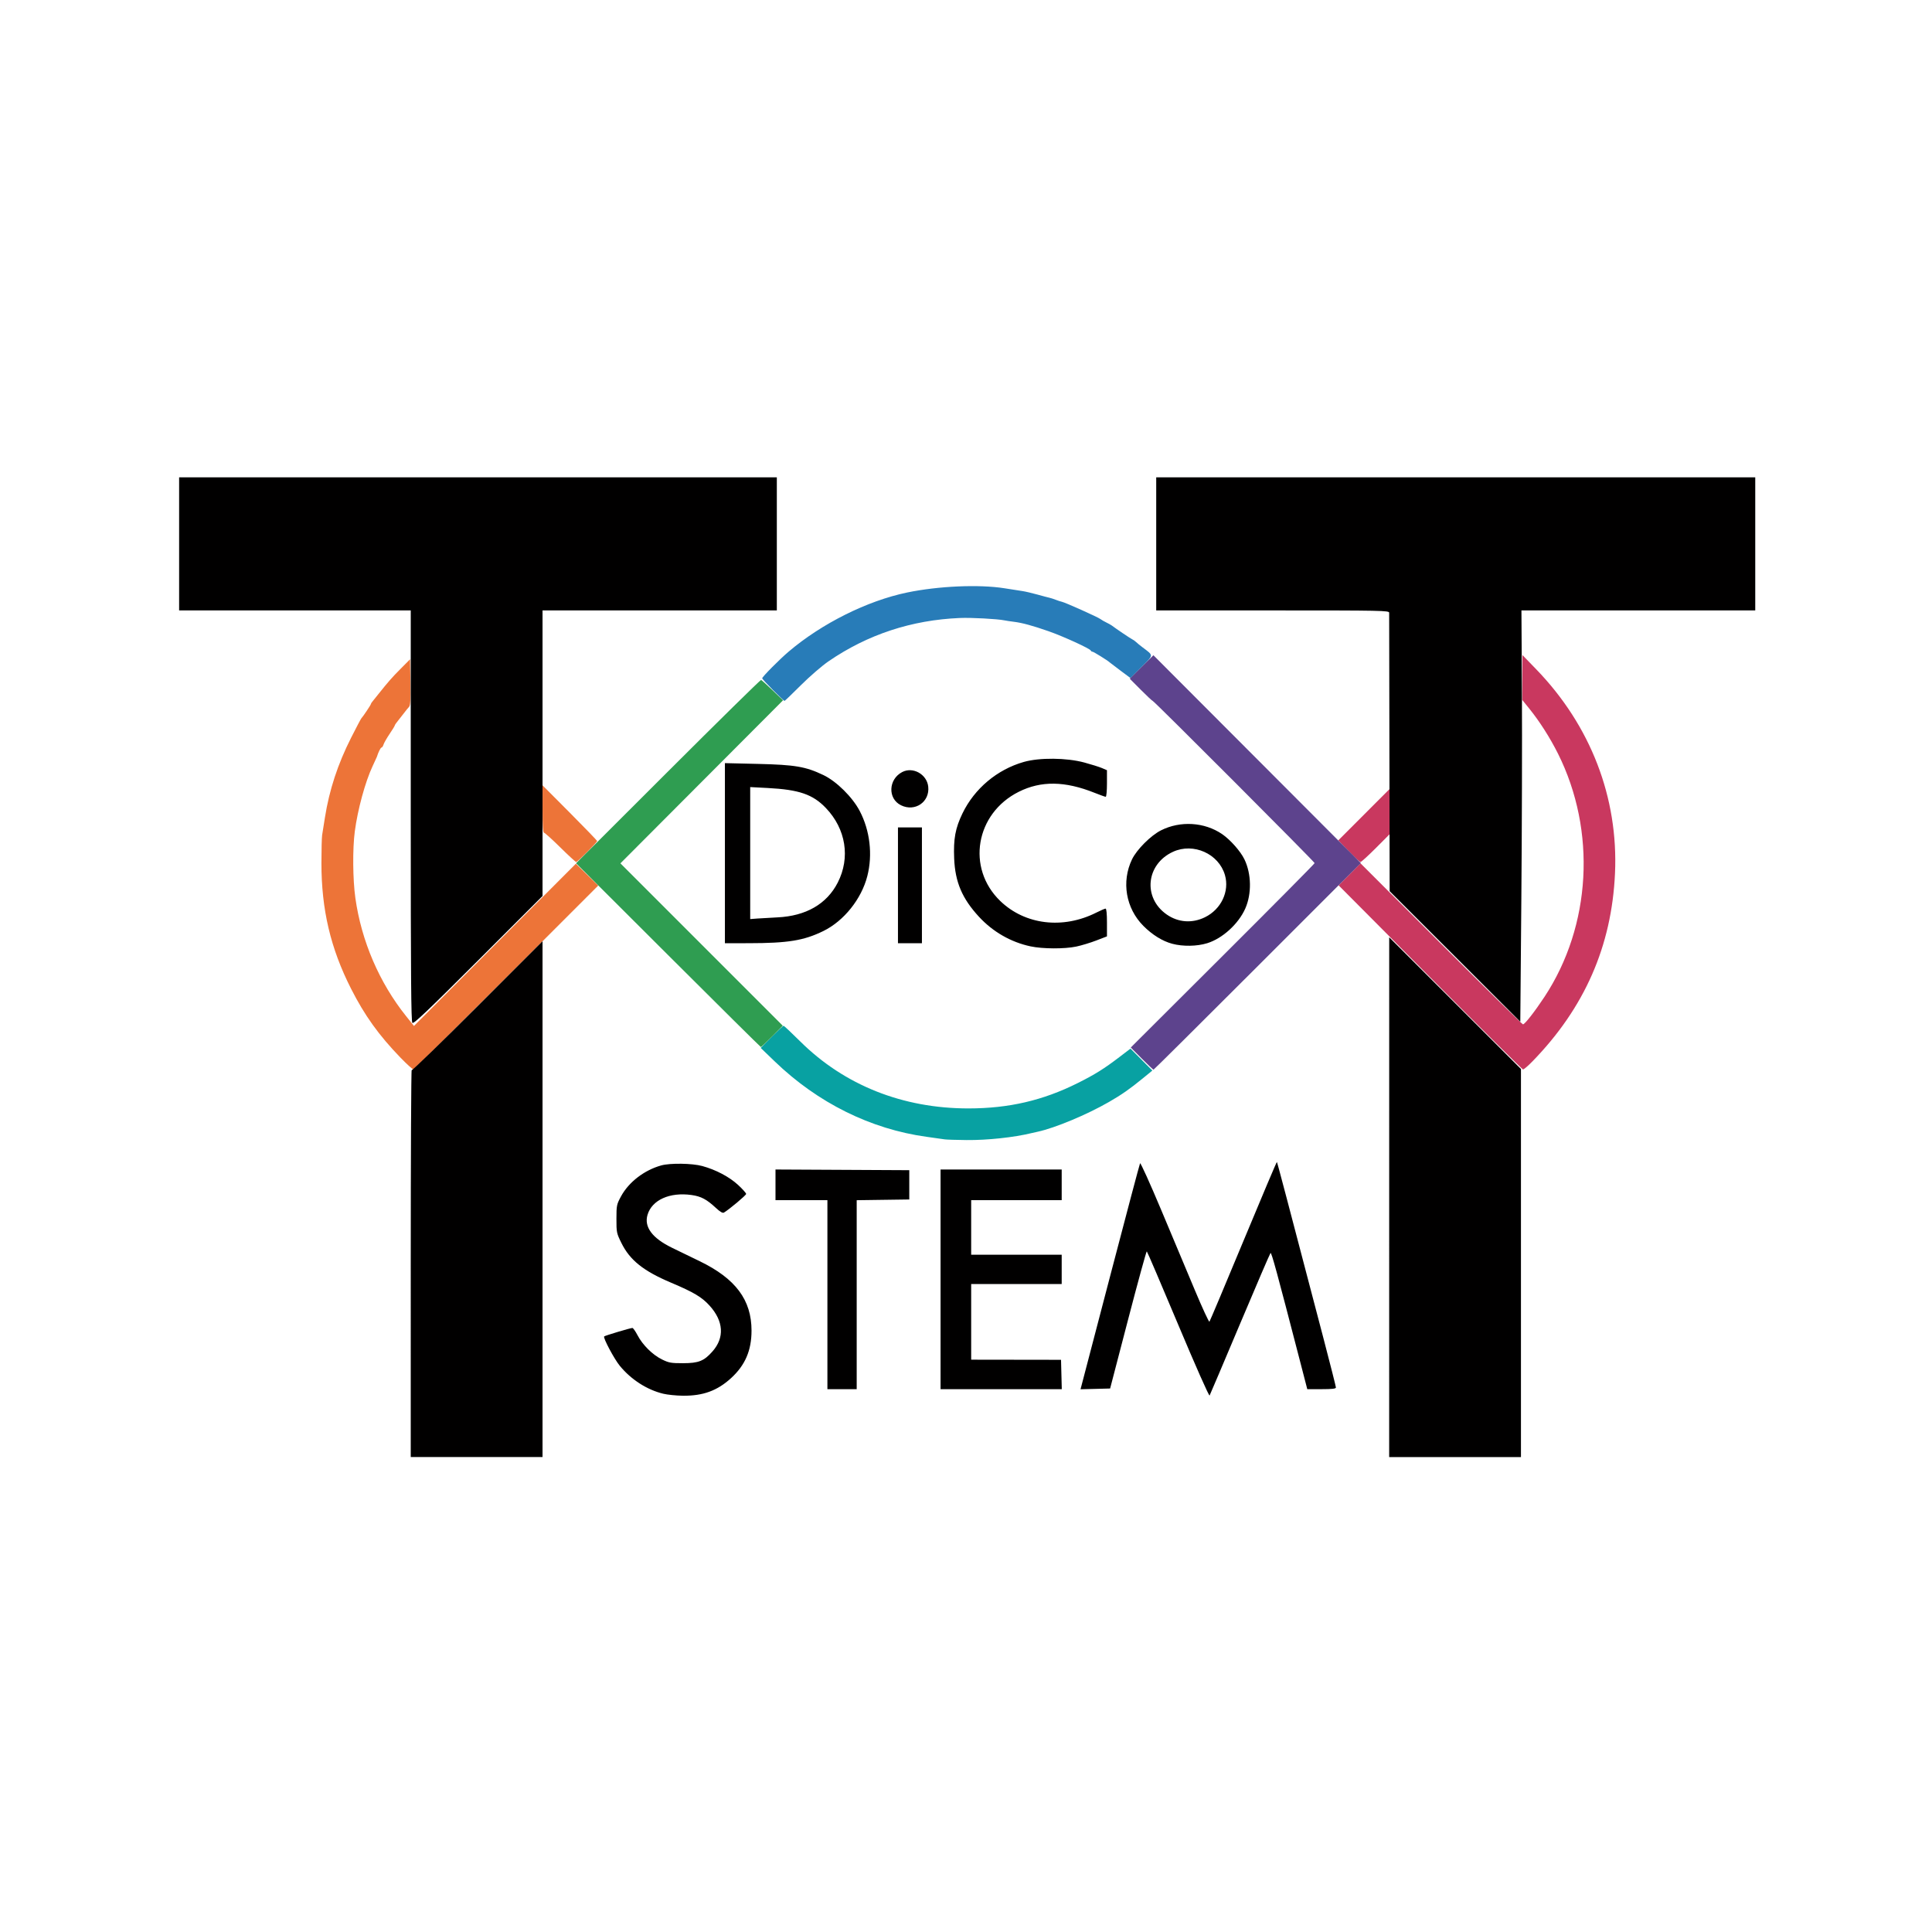
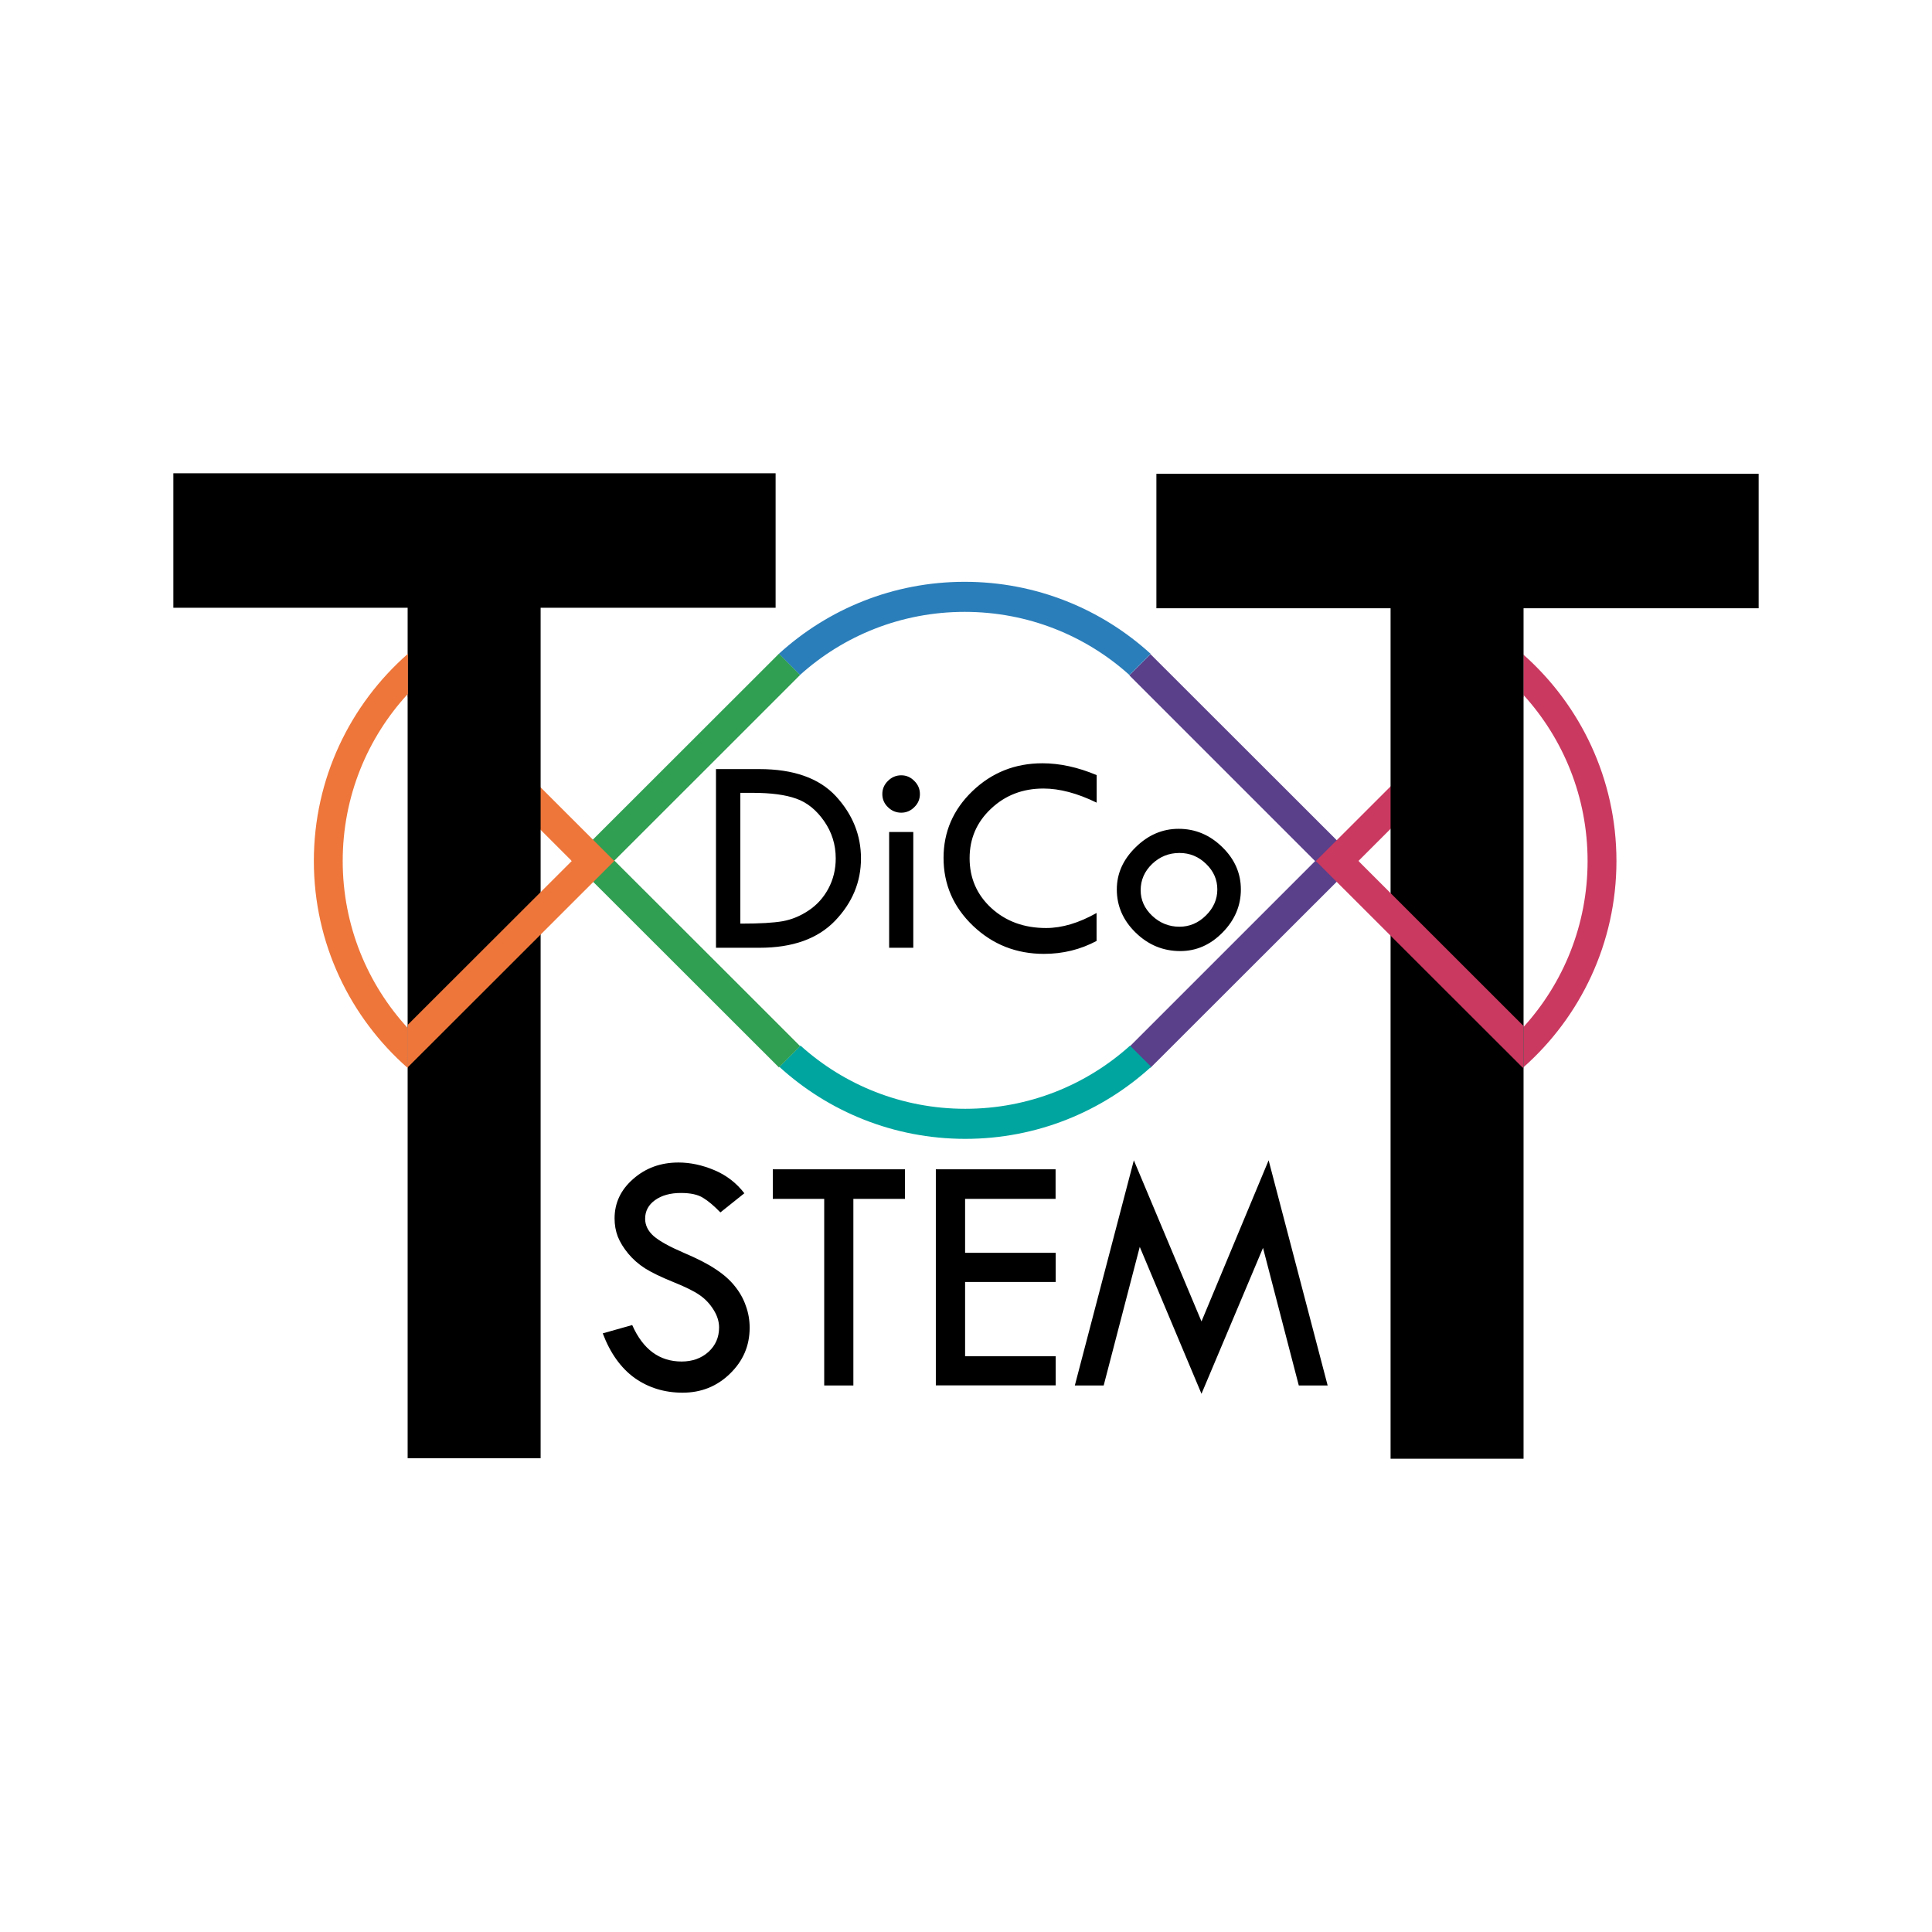
- <svg xmlns="http://www.w3.org/2000/svg" width="512mm" height="512mm" viewBox="-45 -45 512 512" version="1.1" id="svg1" xml:space="preserve">
-   <defs id="defs1" />
-   <g id="layer1" transform="translate(108.7438,68.79167)">
-     <g id="g1" style="display:inline">
-       <path style="display:inline;fill:#ed7438" d="m -47.658,166.443 c -5.723,-5.921 -9.454,-11.127 -13.045,-18.199 -5.441,-10.715 -7.864,-20.991 -7.859,-33.323 0.001,-3.442 0.085,-6.776 0.187,-7.408 0.101,-0.633 0.436,-2.738 0.745,-4.678 1.161,-7.307 3.401,-14.13 6.929,-21.108 1.39,-2.749 2.619,-5.077 2.731,-5.174 0.32,-0.276 2.498,-3.527 2.498,-3.729 0,-0.1 0.158,-0.373 0.35,-0.607 0.193,-0.234 0.92,-1.14 1.616,-2.014 2.715,-3.405 3.587,-4.398 5.971,-6.8 l 2.469,-2.487 0.097,6.072 c 0.072,4.551 -0.016,6.186 -0.353,6.528 -0.247,0.251 -0.846,0.986 -1.331,1.634 -0.485,0.647 -1.239,1.608 -1.676,2.135 -0.437,0.527 -0.794,1.056 -0.794,1.176 0,0.12 -0.616,1.129 -1.369,2.242 -0.753,1.113 -1.478,2.382 -1.611,2.818 -0.133,0.437 -0.375,0.794 -0.537,0.794 -0.233,0 -0.857,1.255 -1.228,2.469 -0.03,0.097 -0.54,1.208 -1.135,2.469 -1.939,4.113 -3.945,11.468 -4.715,17.286 -0.607,4.593 -0.539,12.754 0.148,17.639 1.605,11.413 6.341,22.44 13.461,31.337 l 2.069,2.586 21.455,-21.501 21.455,-21.501 2.962,2.896 2.962,2.896 -24.314,24.31 c -13.373,13.37 -24.461,24.358 -24.639,24.418 -0.179,0.06 -1.753,-1.369 -3.499,-3.175 z m 42.389,-55.671 c -2.159,-2.134 -4.099,-3.881 -4.311,-3.881 -0.264,0 -0.385,-1.975 -0.385,-6.281 v -6.281 l 7.232,7.262 c 3.978,3.994 7.232,7.371 7.232,7.504 0,0.353 -5.192,5.557 -5.544,5.557 -0.164,0 -2.064,-1.746 -4.224,-3.881 z" id="path7" />
-       <path style="display:inline;fill:#c9385f" d="m 225.252,145.203 -24.25,-24.368 2.902,-2.917 2.902,-2.917 21.356,21.345 c 11.746,11.74 21.511,21.338 21.702,21.328 0.494,-0.024 3.126,-3.392 5.696,-7.291 12.41,-18.822 13.808,-44.001 3.58,-64.449 -2.091,-4.18 -4.86,-8.53 -7.542,-11.85 l -1.918,-2.374 0.015,-5.958 0.015,-5.958 3.678,3.803 c 14.407,14.899 21.77,33.976 20.86,54.052 -0.873,19.277 -8.055,35.639 -21.871,49.83 -1.181,1.213 -2.31,2.179 -2.51,2.147 -0.2,-0.032 -11.276,-11.023 -24.613,-24.425 z m -21.57,-33.42 -2.762,-2.87 6.828,-6.836 6.828,-6.836 0.097,5.898 0.097,5.898 -3.795,3.807 c -2.087,2.094 -3.961,3.807 -4.164,3.807 -0.203,0 -1.611,-1.291 -3.13,-2.87 z" id="path6" />
-       <path style="display:inline;fill:#287cb8" d="m 51.116,69.089 c -1.581,-1.583 -2.874,-2.985 -2.874,-3.117 0,-0.394 4.595,-5.026 7.056,-7.112 8.779,-7.444 20.782,-13.43 31.333,-15.626 8.283,-1.724 19.101,-2.197 25.817,-1.13 1.843,0.293 3.986,0.627 4.763,0.743 0.776,0.116 2.571,0.535 3.989,0.931 1.418,0.396 2.847,0.775 3.175,0.841 0.328,0.066 1.073,0.308 1.655,0.536 0.582,0.228 1.329,0.47 1.66,0.537 0.845,0.171 9.515,4.057 10.158,4.553 0.291,0.225 1.005,0.64 1.587,0.922 0.582,0.283 1.217,0.634 1.411,0.78 1.225,0.923 5.028,3.487 5.468,3.688 0.291,0.132 0.741,0.45 1.001,0.707 0.259,0.256 1.048,0.9 1.752,1.431 2.962,2.232 2.98,1.917 -0.294,5.209 l -2.913,2.928 -2.683,-1.997 c -1.476,-1.098 -2.763,-2.077 -2.86,-2.176 -0.455,-0.463 -4.261,-2.823 -4.551,-2.823 -0.181,0 -0.382,-0.138 -0.446,-0.307 -0.196,-0.513 -7.293,-3.76 -11.193,-5.122 -4.268,-1.491 -7.014,-2.235 -9.22,-2.501 -0.867,-0.104 -1.974,-0.272 -2.459,-0.372 -1.887,-0.389 -8.778,-0.758 -11.808,-0.631 -12.812,0.536 -24.463,4.377 -34.815,11.479 -1.729,1.186 -5.02,4.031 -7.323,6.33 -2.301,2.297 -4.257,4.176 -4.348,4.176 -0.091,0 -1.458,-1.295 -3.038,-2.878 z" id="path5" />
-       <path style="display:inline;fill:#08a1a2" d="m 96.573,188.148 c -0.485,-0.076 -2.628,-0.38 -4.763,-0.674 -14.821,-2.042 -28.841,-8.998 -40.21,-19.948 l -3.747,-3.609 2.921,-2.936 c 1.607,-1.615 3.021,-2.936 3.142,-2.936 0.122,0 2.11,1.872 4.418,4.16 11.704,11.603 27.172,17.758 44.591,17.746 10.683,-0.008 19.678,-2.095 28.925,-6.71 4.554,-2.273 6.986,-3.793 11.146,-6.967 l 2.856,-2.179 2.895,2.91 2.895,2.91 -2.576,2.106 c -3.42,2.797 -5.53,4.268 -8.926,6.223 -5.85,3.368 -14.241,6.872 -18.874,7.883 -0.679,0.148 -1.393,0.308 -1.587,0.356 -4.706,1.15 -11.76,1.908 -17.273,1.854 -2.724,-0.026 -5.349,-0.111 -5.834,-0.187 z" id="path4" />
-       <path style="display:inline;fill:#5d438d" d="m 148.845,166.748 -2.922,-2.938 24.361,-24.293 c 13.399,-13.361 24.361,-24.421 24.361,-24.577 0,-0.331 -42.57,-42.974 -42.9,-42.974 -0.122,0 -1.541,-1.325 -3.153,-2.944 l -2.931,-2.944 3.129,-3.114 3.129,-3.114 27.486,27.541 27.486,27.541 -27.379,27.377 c -15.058,15.057 -27.461,27.377 -27.562,27.377 -0.101,0 -1.498,-1.322 -3.106,-2.938 z" id="path3" />
-       <path style="display:inline;fill:#2f9d51" d="M 23.318,139.33 -1.076,114.984 23.293,90.645 C 36.697,77.258 47.793,66.349 47.951,66.402 c 0.158,0.053 1.533,1.287 3.055,2.742 l 2.767,2.646 -21.55,21.608 -21.55,21.608 21.514,21.516 21.514,21.516 -2.809,2.826 c -1.545,1.554 -2.892,2.823 -2.994,2.82 -0.102,-0.003 -11.162,-10.962 -24.579,-24.353 z" id="path2" />
-       <path style="display:inline;fill:#010000" d="m -44.891,220.956 c 0,-28.263 0.112,-51.276 0.249,-51.139 0.137,0.137 7.995,-7.496 17.462,-16.961 l 17.213,-17.211 v 68.349 68.349 h -17.463 -17.462 z m 259.297,-17.485 0.005,-68.873 17.457,17.455 17.457,17.455 v 51.419 51.419 h -17.462 -17.462 z m -55.931,33.745 c -4.451,-10.593 -8.188,-19.318 -8.305,-19.39 -0.117,-0.072 -2.351,8.077 -4.966,18.11 l -4.754,18.241 -3.922,0.1 -3.922,0.1 0.306,-1.158 c 0.168,-0.637 3.668,-14.017 7.777,-29.733 4.109,-15.716 7.574,-28.765 7.698,-28.997 0.125,-0.232 2.64,5.324 5.589,12.347 2.949,7.023 6.98,16.627 8.957,21.342 1.977,4.715 3.704,8.446 3.837,8.29 0.133,-0.155 4.183,-9.769 8.999,-21.364 4.816,-11.595 8.81,-21.027 8.876,-20.962 0.109,0.109 2.501,9.165 12.316,46.629 1.83,6.985 3.327,12.898 3.327,13.141 4e-5,0.325 -0.994,0.441 -3.795,0.441 h -3.795 l -1.987,-7.673 c -6.065,-23.416 -7.497,-28.664 -7.755,-28.406 -0.156,0.156 -3.797,8.616 -8.09,18.799 -4.293,10.183 -7.917,18.715 -8.053,18.959 -0.14,0.252 -3.742,-7.873 -8.34,-18.816 z M 21.996,255.554 c -4.284,-1.037 -8.478,-3.733 -11.474,-7.375 -1.492,-1.814 -4.5,-7.463 -4.157,-7.806 0.219,-0.219 6.942,-2.233 7.481,-2.241 0.194,-0.003 0.807,0.864 1.362,1.926 1.349,2.582 3.982,5.189 6.476,6.414 1.83,0.899 2.403,1.001 5.568,0.999 4.149,-0.004 5.579,-0.576 7.832,-3.136 3.217,-3.655 2.937,-8.009 -0.778,-12.115 -2.054,-2.27 -4.179,-3.537 -10.218,-6.092 -7.333,-3.103 -10.903,-5.957 -13.154,-10.519 -1.276,-2.585 -1.321,-2.807 -1.316,-6.396 0.005,-3.557 0.058,-3.816 1.211,-5.952 2.037,-3.775 6.154,-6.946 10.645,-8.201 2.371,-0.662 8.201,-0.578 10.892,0.158 3.623,0.99 7.181,2.872 9.513,5.03 1.171,1.084 2.121,2.152 2.112,2.374 -0.014,0.35 -4.496,4.107 -5.881,4.93 -0.342,0.203 -1.002,-0.179 -2.149,-1.246 -2.441,-2.27 -3.925,-3.055 -6.448,-3.408 -5.775,-0.808 -10.473,1.304 -11.651,5.236 -0.966,3.223 1.233,6.189 6.481,8.744 1.599,0.778 4.905,2.384 7.347,3.567 9.511,4.61 13.729,10.26 13.729,18.393 0,5.262 -1.693,9.185 -5.437,12.602 -3.64,3.321 -7.406,4.698 -12.717,4.649 -1.754,-0.016 -4.126,-0.256 -5.27,-0.533 z m 43.532,-26.249 v -25.047 h -6.879 -6.879 v -4.06 -4.06 l 17.727,0.091 17.727,0.091 v 3.881 3.881 l -6.967,0.096 -6.967,0.096 v 25.04 25.04 h -3.881 -3.881 z m 29.986,-4.057 v -29.104 h 16.051 16.051 v 4.057 4.057 h -11.994 -11.994 v 7.232 7.232 h 11.994 11.994 v 3.881 3.881 h -11.994 -11.994 v 10.027 10.027 l 11.906,0.017 11.906,0.017 0.1,3.891 0.1,3.891 H 111.578 95.515 Z M -44.459,157.276 c -0.336,-0.336 -0.431,-12.427 -0.431,-54.865 V 47.978 H -75.583 -106.274 V 30.339 12.7 h 79.199 79.199 V 30.339 47.978 H 21.078 -9.966 v 37.837 37.837 l -17.031,17.028 c -13.425,13.423 -17.122,16.937 -17.462,16.597 z m 276.299,-17.595 -17.31,-17.3 -0.065,-36.585 c -0.036,-20.121 -0.065,-36.862 -0.065,-37.202 5.8e-4,-0.583 -1.704,-0.617 -30.867,-0.617 H 152.665 V 30.339 12.7 h 79.375 79.375 v 17.639 17.639 h -30.981 -30.981 l 0.127,21.96 c 0.07,12.078 10e-4,36.604 -0.152,54.502 l -0.279,32.541 z m -112.494,-2.681 c -5.215,-1.118 -9.984,-3.859 -13.668,-7.856 -4.45,-4.828 -6.3,-9.179 -6.558,-15.424 -0.215,-5.204 0.305,-8.027 2.202,-11.952 3.181,-6.581 9.182,-11.619 16.242,-13.636 4.165,-1.19 11.334,-1.123 16.051,0.152 1.843,0.498 3.947,1.159 4.674,1.47 l 1.323,0.565 v 3.523 c 0,1.938 -0.147,3.523 -0.326,3.523 -0.179,0 -1.505,-0.472 -2.946,-1.049 -7.853,-3.144 -14.194,-3.231 -20.102,-0.274 -11.481,5.746 -13.935,20.218 -4.907,28.934 6.564,6.337 16.609,7.548 25.477,3.072 1.143,-0.577 2.242,-1.049 2.442,-1.049 0.225,0 0.363,1.393 0.363,3.679 v 3.679 l -2.825,1.089 c -1.554,0.599 -3.945,1.325 -5.315,1.613 -3.125,0.657 -8.916,0.629 -12.127,-0.059 z m 37.552,-0.688 c -2.577,-0.689 -5.265,-2.355 -7.629,-4.726 -4.658,-4.673 -5.863,-11.711 -3.018,-17.636 1.245,-2.593 4.967,-6.321 7.677,-7.689 5.127,-2.588 11.534,-2.195 16.199,0.994 2.177,1.488 4.883,4.548 5.918,6.693 1.86,3.854 1.951,9.125 0.224,13.029 -1.802,4.075 -6.051,7.944 -10.094,9.192 -2.723,0.841 -6.455,0.899 -9.278,0.144 z m 8.686,-7.025 c 4.297,-2.102 6.549,-6.865 5.291,-11.192 -1.637,-5.632 -8.337,-8.635 -13.744,-6.16 -7.173,3.284 -8.068,12.2 -1.668,16.635 3.053,2.116 6.73,2.376 10.121,0.717 z M 38.365,112.309 V 88.446 l 8.731,0.205 c 9.876,0.232 12.654,0.705 17.366,2.956 3.481,1.663 7.709,5.846 9.637,9.534 2.713,5.189 3.456,11.575 2.007,17.239 -1.554,6.076 -6.209,11.895 -11.646,14.558 -5.178,2.536 -9.369,3.218 -19.833,3.228 l -6.262,0.006 z m 13.935,17.012 c 7.541,-0.359 13.06,-3.54 15.959,-9.2 3.393,-6.622 2.176,-14.251 -3.158,-19.806 -3.45,-3.593 -7.085,-4.842 -15.359,-5.277 l -4.674,-0.246 v 17.49 17.49 l 1.852,-0.142 c 1.019,-0.078 3.44,-0.217 5.38,-0.309 z m 31.926,-8.494 v -15.346 h 3.175 3.175 v 15.346 15.346 h -3.175 -3.175 z m 0.796,-21.218 c -3.546,-1.748 -3.352,-6.885 0.333,-8.802 2.833,-1.474 6.522,0.583 6.89,3.842 0.459,4.074 -3.502,6.794 -7.223,4.96 z" id="path1" />
-     </g>
-   </g>
+ <svg xmlns="http://www.w3.org/2000/svg" viewBox="-164 -164 1928 1928">
+   <path fill="#5a3f8b" d="m984.1 488.8-21.1 21.1 185.4 185.4-185.3 185.3 21 21 206.6-206.4z" />
+   <path fill="#ca3960" d="m1356.4 489.4v40.2c39.7 43.7 63.9 101.8 63.9 165.6s-24.2 121.9-63.9 165.6v40.2c56.8-50.4 92.7-124 92.7-205.8s-35.9-155.4-92.7-205.8z" />
+   <path fill="#00a59f" d="m799.3 972.5c71.4 0 136.5-27.2 185.5-71.9l-21.1-21.1c-43.5 39.2-101.1 63-164.4 63-63.3 0-120.9-23.8-164.4-63h-.1l-21.1 21.1c49 44.7 114.2 71.9 185.6 71.9z" />
+   <path fill="#2a7eba" d="m798.7 416.6c-71.4 0-136.5 27.2-185.5 71.9l21.1 21.1c43.5-39.2 101.1-63 164.4-63 63.3 0 120.9 23.8 164.4 63h.1l21.1-21.1c-49-44.7-114.2-71.9-185.6-71.9z" />
+   <path fill="#309f52" d="m613.3 488.4-206.6 206.4 206.6 206.4 21.2-21.2-55.9-55.9-129.5-129.3 110.1-110 75.2-75.2z" />
+   <path fill="#ca3960" d="m1355.8 488.8-206.6 206.4 1.2 1.2h42.4l-1.2-1.2 164.1-164 .6.6v-42.4z" />
+   <path fill="#ee763a" d="m242.9 489.2v42.4l163.6 163.5h42.4l-206-205.9z" />
+   <path fill="#000000" d="m990 308.8h601v134.2h-234.6v848.7h-132.7V443H990z" />
+   <path fill="#000000" d="m9 308.3h601v134.2H375.5v848.7H242.8V442.5H9z" />
+   <path fill="#ca3960" d="m1149.2 695.1-.1.1 206.6 206.4.6-.6v-42.4l-.6.6-164.1-164 .1-.1z" />
+   <path fill="#ee763a" d="m405.9 694.5.7.7-163.7 163.5v42.4L449 695.2l-.7-.7z" />
+   <path fill="#ee763a" d="m243 488.5c-57.5 50.4-93.8 124.4-93.8 206.7S185.5 851.5 243 901.9V862c-40.3-43.8-65-102.4-65-166.8s24.7-123 65-166.7z" />
+   <path fill="#000000" d="m578.8 1026.8-23.9 19.1q-9.5-9.8-17.2-14.5-7.7-4.9-22.2-4.9-15.9 0-25.9 7.2-9.8 7.1-9.8 18.5 0 9.8 8.6 17.4 8.6 7.4 29.5 16.4 20.8 8.8 32.3 16.6 11.7 7.6 19.1 16.9 7.5 9.3 11 19.7 3.8 10.3 3.8 21.8 0 26.9-19.7 45.9-19.4 18.9-47.2 18.9-27.1 0-47.9-14.7-20.6-14.9-31.8-44.5l29.4-8.3q16.1 36.4 49.3 36.4 16.1 0 26.8-9.6 10.6-9.7 10.6-24.4 0-8.8-5.5-17.6-5.6-9-13.9-14.7-8.3-5.8-26.5-13.1-18.2-7.4-27.9-13.5-9.7-6.2-16.8-14.7-7.1-8.6-10.5-17.1-3.2-8.4-3.2-18.1 0-23.2 18.6-39.4 18.6-16.4 45.2-16.4 17.6 0 35.7 7.6 18.1 7.6 30.1 23.2zm28.4-23.9h131.9v29.5h-51.5v186.2h-29.1v-186.2h-51.3zm162.7 0h119.5v29.5H799.1v53.8h90.4v29.1h-90.4v74.1h90.4v29.1H769.9zm332.1-9 58.9 224.7h-28.8l-35.7-137.3-61.4 145.6-61.6-146.6-36 138.3h-28.8l58.9-224.7 67.5 160.8z" />
+   <path fill="#000000" d="m550.5 603.5h43.2q51.4 0 76.5 27.1 25 27.2 25 62.1 0 35.1-25.8 62.1-25.9 27-75.4 27h-43.5zm24.3 23.7v130.5h1.4q27.2 0 40.9-2.4 13.7-2.5 26-10.8 12.3-8.2 19.6-21.8 7.3-13.7 7.3-30.1 0-20.6-11.6-37.2-11.6-16.7-27.8-22.4-16.1-5.8-43.4-5.8zm141.7 1.2q0-7.6 5.6-13.1 5.6-5.6 13.3-5.6 7.5 0 13 5.6 5.6 5.5 5.6 13.1 0 7.7-5.6 13.1-5.5 5.5-13 5.5-7.7 0-13.3-5.5-5.6-5.4-5.6-13.1zm6.8 37.9h24.1v115.5h-24.1zm207.1-56.8v27.5q-28.9-14.1-53.1-14.1-31.1 0-52.4 20.2-21.3 20-21.3 49.3 0 29.8 21.7 49.8 21.8 19.9 54.6 19.9 23.8 0 50.4-15v27.9q-24.2 12.9-52.5 12.9-41.4 0-70.8-28-29.4-28.1-29.4-67.8 0-38.9 28.8-66.6 29-27.8 69.8-27.8 26.1 0 54.2 11.8zm20.1 114.1q0-23.7 18.7-42 18.7-18.5 43-18.5 24.9 0 43.5 18.2 18.6 18.1 18.6 42.3 0 24.4-18.3 43-18.2 18.5-42.2 18.5-25.6 0-44.5-18.4-18.8-18.3-18.8-43.1zm100.3 0q0-14.7-11.2-25.5-11.2-10.9-26.6-10.9-15.8 0-27.3 11-11.4 11-11.4 26.2 0 14.6 11.5 25.5 11.6 10.9 27.2 10.9 15.1 0 26.4-11.2 11.4-11.2 11.4-26z" />
</svg>
